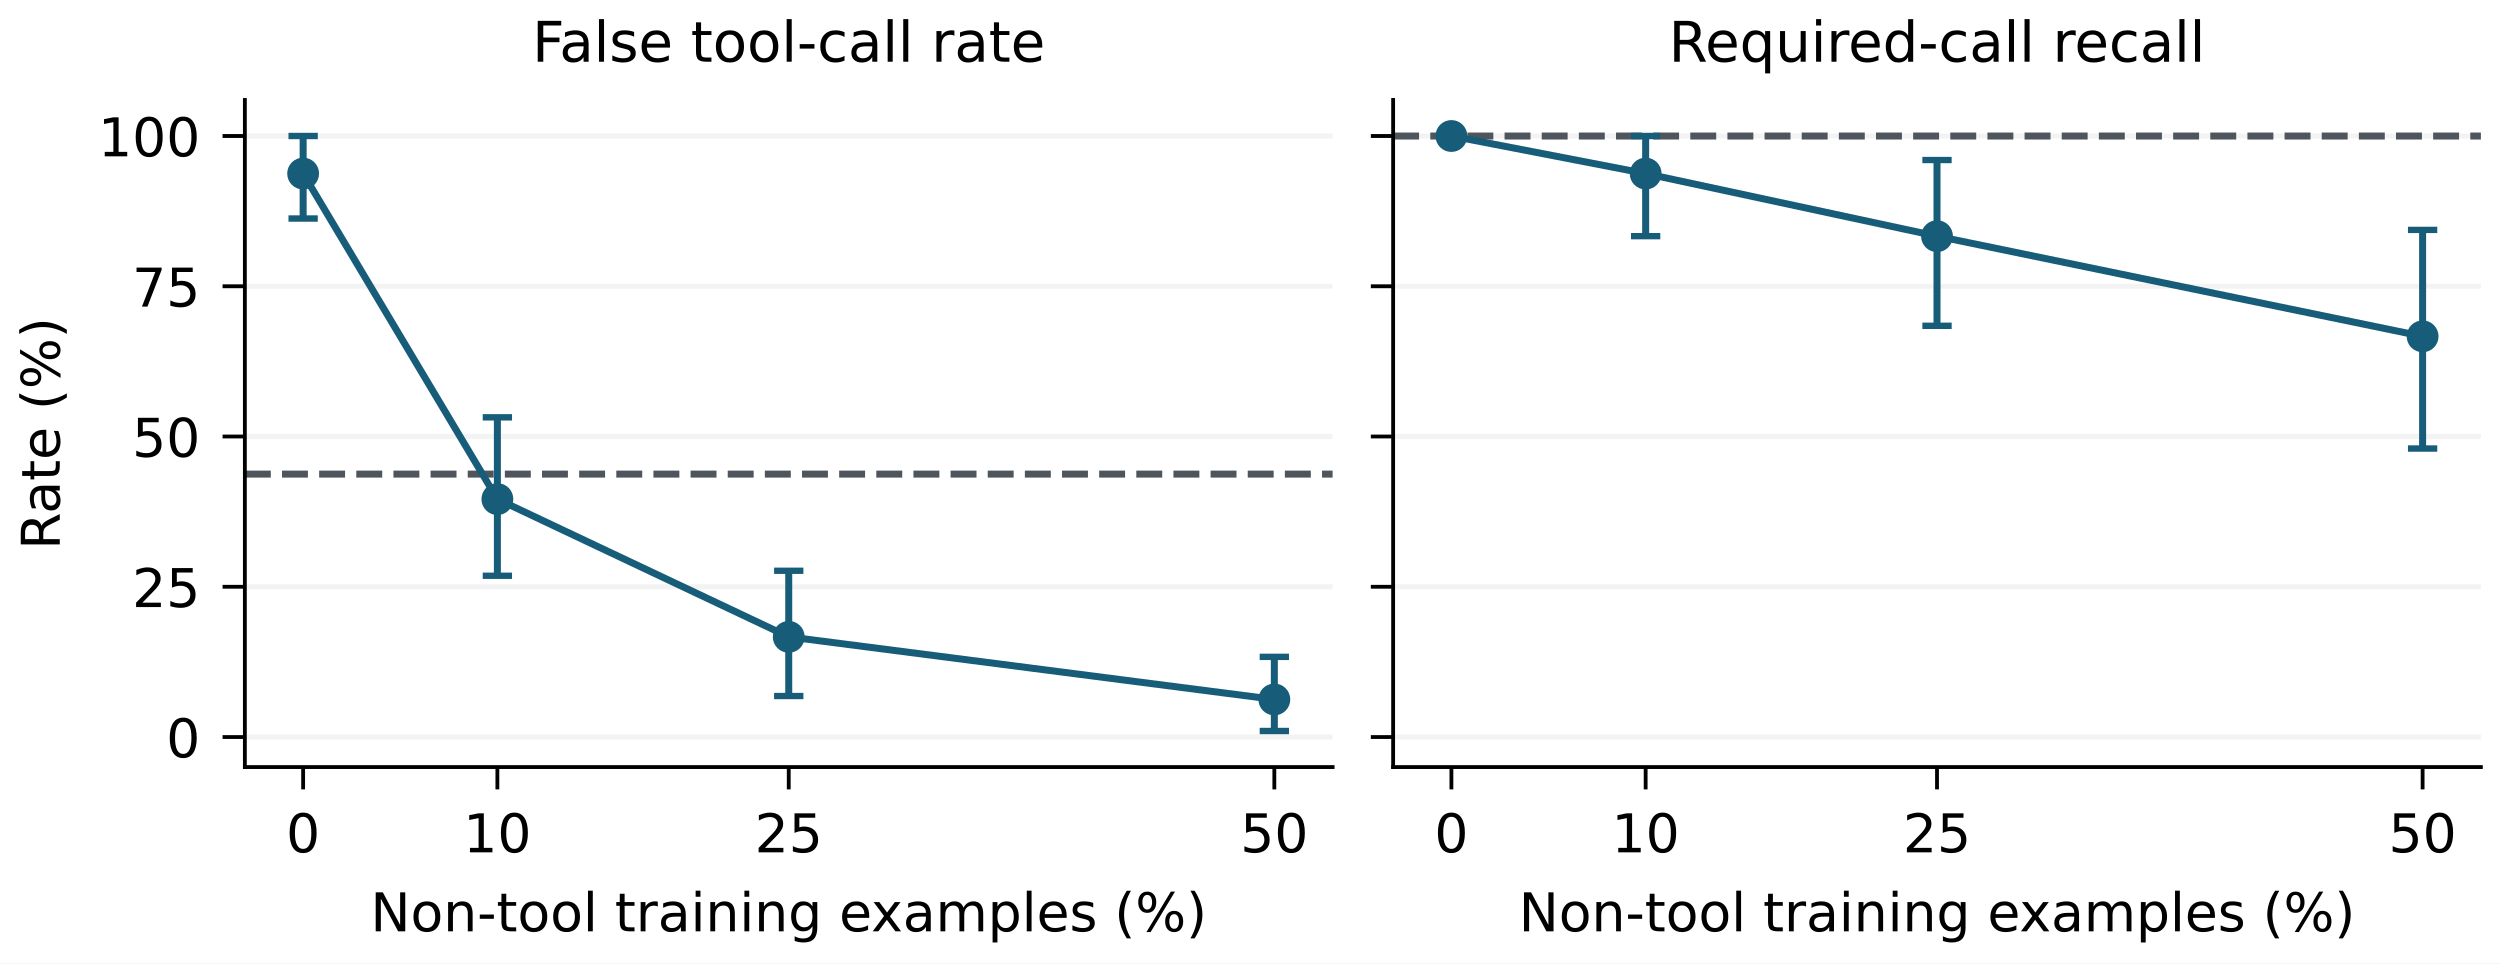
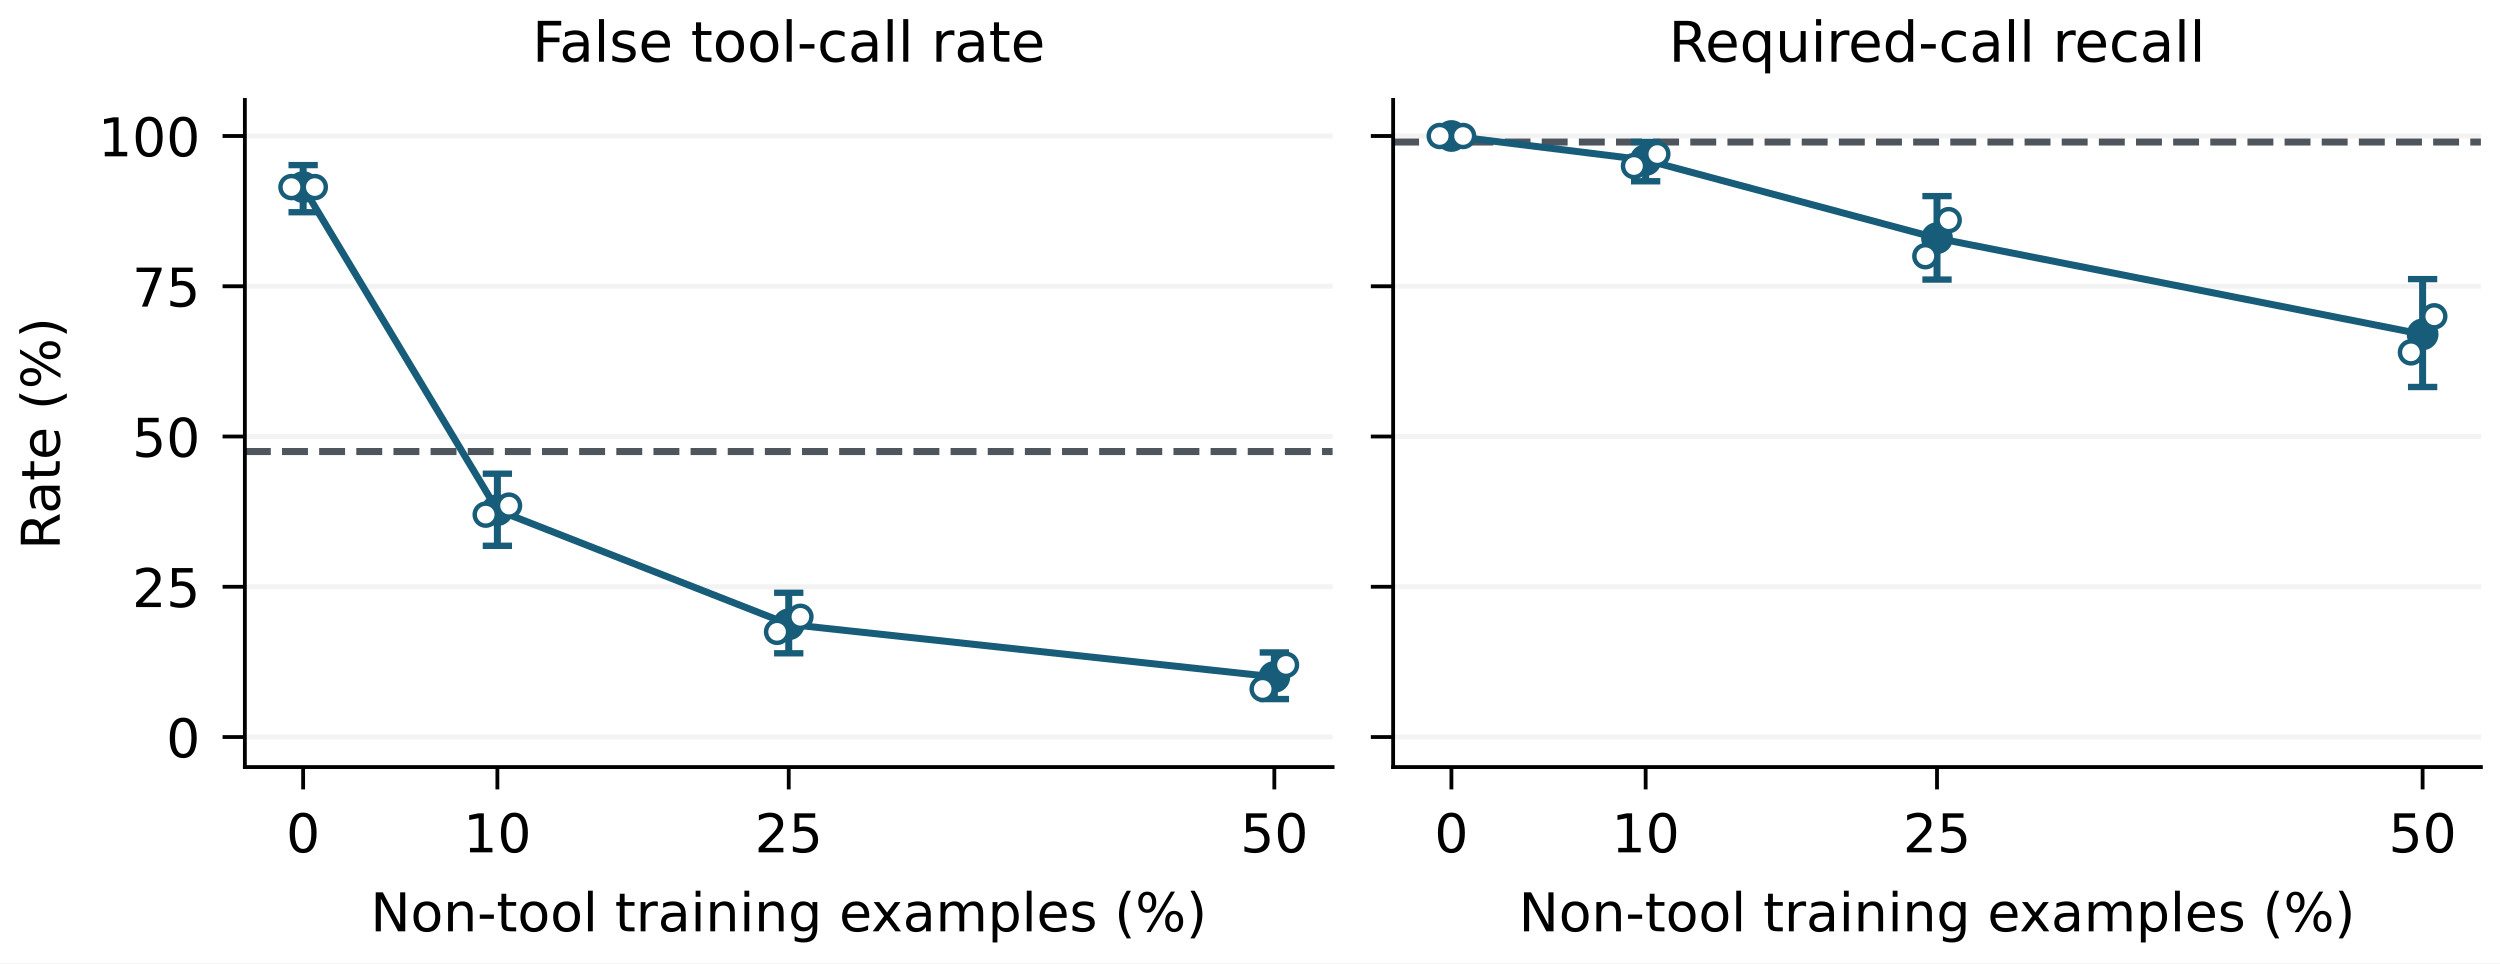
<svg xmlns="http://www.w3.org/2000/svg" xmlns:xlink="http://www.w3.org/1999/xlink" width="392.4pt" height="151.2pt" viewBox="0 0 392.4 151.2" version="1.1">
  <defs>
    <style type="text/css">*{stroke-linejoin: round; stroke-linecap: butt}</style>
  </defs>
  <g id="figure_1">
    <g id="patch_1">
      <path d="M 0 151.2  L 392.4 151.2  L 392.4 0  L 0 0  z " style="fill: #ffffff" />
    </g>
    <g id="axes_1">
      <g id="patch_2">
        <path d="M 38.434 120.399  L 209.167 120.399  L 209.167 15.687  L 38.434 15.687  z " style="fill: #ffffff" />
      </g>
      <g id="matplotlib.axis_1">
        <g id="xtick_1">
          <g id="line2d_1">
            <defs>
              <path id="m71a42f789f" d="M 0 0  L 0 3.5  " style="stroke: #000000; stroke-width: 0.6" />
            </defs>
            <g>
              <use xlink:href="#m71a42f789f" x="47.58" y="120.399" style="stroke: #000000; stroke-width: 0.6" />
            </g>
          </g>
          <g id="text_1">
            <g transform="translate(44.90789 133.7811) scale(0.084 -0.084)">
              <defs>
                <path id="DejaVuSans-13" d="M 2034 4250  Q 1547 4250 1301 3770  Q 1056 3291 1056 2328  Q 1056 1369 1301 889  Q 1547 409 2034 409  Q 2525 409 2770 889  Q 3016 1369 3016 2328  Q 3016 3291 2770 3770  Q 2525 4250 2034 4250  z M 2034 4750  Q 2819 4750 3233 4129  Q 3647 3509 3647 2328  Q 3647 1150 3233 529  Q 2819 -91 2034 -91  Q 1250 -91 836 529  Q 422 1150 422 2328  Q 422 3509 836 4129  Q 1250 4750 2034 4750  z " transform="scale(0.015625)" />
              </defs>
              <use xlink:href="#DejaVuSans-13" />
            </g>
          </g>
        </g>
        <g id="xtick_2">
          <g id="line2d_2">
            <g>
              <use xlink:href="#m71a42f789f" x="78.068" y="120.399" style="stroke: #000000; stroke-width: 0.6" />
            </g>
          </g>
          <g id="text_2">
            <g transform="translate(72.72363 133.7811) scale(0.084 -0.084)">
              <defs>
                <path id="DejaVuSans-14" d="M 794 531  L 1825 531  L 1825 4091  L 703 3866  L 703 4441  L 1819 4666  L 2450 4666  L 2450 531  L 3481 531  L 3481 0  L 794 0  L 794 531  z " transform="scale(0.015625)" />
              </defs>
              <use xlink:href="#DejaVuSans-14" />
              <use xlink:href="#DejaVuSans-13" transform="translate(63.625 0)" />
            </g>
          </g>
        </g>
        <g id="xtick_3">
          <g id="line2d_3">
            <g>
              <use xlink:href="#m71a42f789f" x="123.8" y="120.399" style="stroke: #000000; stroke-width: 0.6" />
            </g>
          </g>
          <g id="text_3">
            <g transform="translate(118.4556 133.7811) scale(0.084 -0.084)">
              <defs>
                <path id="DejaVuSans-15" d="M 1228 531  L 3431 531  L 3431 0  L 469 0  L 469 531  Q 828 903 1448 1529  Q 2069 2156 2228 2338  Q 2531 2678 2651 2914  Q 2772 3150 2772 3378  Q 2772 3750 2511 3984  Q 2250 4219 1831 4219  Q 1534 4219 1204 4116  Q 875 4013 500 3803  L 500 4441  Q 881 4594 1212 4672  Q 1544 4750 1819 4750  Q 2544 4750 2975 4387  Q 3406 4025 3406 3419  Q 3406 3131 3298 2873  Q 3191 2616 2906 2266  Q 2828 2175 2409 1742  Q 1991 1309 1228 531  z " transform="scale(0.015625)" />
                <path id="DejaVuSans-18" d="M 691 4666  L 3169 4666  L 3169 4134  L 1269 4134  L 1269 2991  Q 1406 3038 1543 3061  Q 1681 3084 1819 3084  Q 2600 3084 3056 2656  Q 3513 2228 3513 1497  Q 3513 744 3044 326  Q 2575 -91 1722 -91  Q 1428 -91 1123 -41  Q 819 9 494 109  L 494 744  Q 775 591 1075 516  Q 1375 441 1709 441  Q 2250 441 2565 725  Q 2881 1009 2881 1497  Q 2881 1984 2565 2268  Q 2250 2553 1709 2553  Q 1456 2553 1204 2497  Q 953 2441 691 2322  L 691 4666  z " transform="scale(0.015625)" />
              </defs>
              <use xlink:href="#DejaVuSans-15" />
              <use xlink:href="#DejaVuSans-18" transform="translate(63.625 0)" />
            </g>
          </g>
        </g>
        <g id="xtick_4">
          <g id="line2d_4">
            <g>
              <use xlink:href="#m71a42f789f" x="200.02" y="120.399" style="stroke: #000000; stroke-width: 0.6" />
            </g>
          </g>
          <g id="text_4">
            <g transform="translate(194.6756 133.7811) scale(0.084 -0.084)">
              <use xlink:href="#DejaVuSans-18" />
              <use xlink:href="#DejaVuSans-13" transform="translate(63.625 0)" />
            </g>
          </g>
        </g>
        <g id="text_5">
          <g transform="translate(58.14822 146.1818) scale(0.084 -0.084)">
            <defs>
              <path id="DejaVuSans-31" d="M 628 4666  L 1478 4666  L 3547 763  L 3547 4666  L 4159 4666  L 4159 0  L 3309 0  L 1241 3903  L 1241 0  L 628 0  L 628 4666  z " transform="scale(0.015625)" />
              <path id="DejaVuSans-52" d="M 1959 3097  Q 1497 3097 1228 2736  Q 959 2375 959 1747  Q 959 1119 1226 758  Q 1494 397 1959 397  Q 2419 397 2687 759  Q 2956 1122 2956 1747  Q 2956 2369 2687 2733  Q 2419 3097 1959 3097  z M 1959 3584  Q 2709 3584 3137 3096  Q 3566 2609 3566 1747  Q 3566 888 3137 398  Q 2709 -91 1959 -91  Q 1206 -91 779 398  Q 353 888 353 1747  Q 353 2609 779 3096  Q 1206 3584 1959 3584  z " transform="scale(0.015625)" />
              <path id="DejaVuSans-51" d="M 3513 2113  L 3513 0  L 2938 0  L 2938 2094  Q 2938 2591 2744 2837  Q 2550 3084 2163 3084  Q 1697 3084 1428 2787  Q 1159 2491 1159 1978  L 1159 0  L 581 0  L 581 3500  L 1159 3500  L 1159 2956  Q 1366 3272 1645 3428  Q 1925 3584 2291 3584  Q 2894 3584 3203 3211  Q 3513 2838 3513 2113  z " transform="scale(0.015625)" />
              <path id="DejaVuSans-10" d="M 313 2009  L 1997 2009  L 1997 1497  L 313 1497  L 313 2009  z " transform="scale(0.015625)" />
              <path id="DejaVuSans-57" d="M 1172 4494  L 1172 3500  L 2356 3500  L 2356 3053  L 1172 3053  L 1172 1153  Q 1172 725 1289 603  Q 1406 481 1766 481  L 2356 481  L 2356 0  L 1766 0  Q 1100 0 847 248  Q 594 497 594 1153  L 594 3053  L 172 3053  L 172 3500  L 594 3500  L 594 4494  L 1172 4494  z " transform="scale(0.015625)" />
              <path id="DejaVuSans-4f" d="M 603 4863  L 1178 4863  L 1178 0  L 603 0  L 603 4863  z " transform="scale(0.015625)" />
              <path id="DejaVuSans-3" transform="scale(0.015625)" />
              <path id="DejaVuSans-55" d="M 2631 2963  Q 2534 3019 2420 3045  Q 2306 3072 2169 3072  Q 1681 3072 1420 2755  Q 1159 2438 1159 1844  L 1159 0  L 581 0  L 581 3500  L 1159 3500  L 1159 2956  Q 1341 3275 1631 3429  Q 1922 3584 2338 3584  Q 2397 3584 2469 3576  Q 2541 3569 2628 3553  L 2631 2963  z " transform="scale(0.015625)" />
              <path id="DejaVuSans-44" d="M 2194 1759  Q 1497 1759 1228 1600  Q 959 1441 959 1056  Q 959 750 1161 570  Q 1363 391 1709 391  Q 2188 391 2477 730  Q 2766 1069 2766 1631  L 2766 1759  L 2194 1759  z M 3341 1997  L 3341 0  L 2766 0  L 2766 531  Q 2569 213 2275 61  Q 1981 -91 1556 -91  Q 1019 -91 701 211  Q 384 513 384 1019  Q 384 1609 779 1909  Q 1175 2209 1959 2209  L 2766 2209  L 2766 2266  Q 2766 2663 2505 2880  Q 2244 3097 1772 3097  Q 1472 3097 1187 3025  Q 903 2953 641 2809  L 641 3341  Q 956 3463 1253 3523  Q 1550 3584 1831 3584  Q 2591 3584 2966 3190  Q 3341 2797 3341 1997  z " transform="scale(0.015625)" />
              <path id="DejaVuSans-4c" d="M 603 3500  L 1178 3500  L 1178 0  L 603 0  L 603 3500  z M 603 4863  L 1178 4863  L 1178 4134  L 603 4134  L 603 4863  z " transform="scale(0.015625)" />
              <path id="DejaVuSans-4a" d="M 2906 1791  Q 2906 2416 2648 2759  Q 2391 3103 1925 3103  Q 1463 3103 1205 2759  Q 947 2416 947 1791  Q 947 1169 1205 825  Q 1463 481 1925 481  Q 2391 481 2648 825  Q 2906 1169 2906 1791  z M 3481 434  Q 3481 -459 3084 -895  Q 2688 -1331 1869 -1331  Q 1566 -1331 1297 -1286  Q 1028 -1241 775 -1147  L 775 -588  Q 1028 -725 1275 -790  Q 1522 -856 1778 -856  Q 2344 -856 2625 -561  Q 2906 -266 2906 331  L 2906 616  Q 2728 306 2450 153  Q 2172 0 1784 0  Q 1141 0 747 490  Q 353 981 353 1791  Q 353 2603 747 3093  Q 1141 3584 1784 3584  Q 2172 3584 2450 3431  Q 2728 3278 2906 2969  L 2906 3500  L 3481 3500  L 3481 434  z " transform="scale(0.015625)" />
              <path id="DejaVuSans-48" d="M 3597 1894  L 3597 1613  L 953 1613  Q 991 1019 1311 708  Q 1631 397 2203 397  Q 2534 397 2845 478  Q 3156 559 3463 722  L 3463 178  Q 3153 47 2828 -22  Q 2503 -91 2169 -91  Q 1331 -91 842 396  Q 353 884 353 1716  Q 353 2575 817 3079  Q 1281 3584 2069 3584  Q 2775 3584 3186 3129  Q 3597 2675 3597 1894  z M 3022 2063  Q 3016 2534 2758 2815  Q 2500 3097 2075 3097  Q 1594 3097 1305 2825  Q 1016 2553 972 2059  L 3022 2063  z " transform="scale(0.015625)" />
              <path id="DejaVuSans-5b" d="M 3513 3500  L 2247 1797  L 3578 0  L 2900 0  L 1881 1375  L 863 0  L 184 0  L 1544 1831  L 300 3500  L 978 3500  L 1906 2253  L 2834 3500  L 3513 3500  z " transform="scale(0.015625)" />
              <path id="DejaVuSans-50" d="M 3328 2828  Q 3544 3216 3844 3400  Q 4144 3584 4550 3584  Q 5097 3584 5394 3201  Q 5691 2819 5691 2113  L 5691 0  L 5113 0  L 5113 2094  Q 5113 2597 4934 2840  Q 4756 3084 4391 3084  Q 3944 3084 3684 2787  Q 3425 2491 3425 1978  L 3425 0  L 2847 0  L 2847 2094  Q 2847 2600 2669 2842  Q 2491 3084 2119 3084  Q 1678 3084 1418 2786  Q 1159 2488 1159 1978  L 1159 0  L 581 0  L 581 3500  L 1159 3500  L 1159 2956  Q 1356 3278 1631 3431  Q 1906 3584 2284 3584  Q 2666 3584 2933 3390  Q 3200 3197 3328 2828  z " transform="scale(0.015625)" />
              <path id="DejaVuSans-53" d="M 1159 525  L 1159 -1331  L 581 -1331  L 581 3500  L 1159 3500  L 1159 2969  Q 1341 3281 1617 3432  Q 1894 3584 2278 3584  Q 2916 3584 3314 3078  Q 3713 2572 3713 1747  Q 3713 922 3314 415  Q 2916 -91 2278 -91  Q 1894 -91 1617 61  Q 1341 213 1159 525  z M 3116 1747  Q 3116 2381 2855 2742  Q 2594 3103 2138 3103  Q 1681 3103 1420 2742  Q 1159 2381 1159 1747  Q 1159 1113 1420 752  Q 1681 391 2138 391  Q 2594 391 2855 752  Q 3116 1113 3116 1747  z " transform="scale(0.015625)" />
              <path id="DejaVuSans-56" d="M 2834 3397  L 2834 2853  Q 2591 2978 2328 3040  Q 2066 3103 1784 3103  Q 1356 3103 1142 2972  Q 928 2841 928 2578  Q 928 2378 1081 2264  Q 1234 2150 1697 2047  L 1894 2003  Q 2506 1872 2764 1633  Q 3022 1394 3022 966  Q 3022 478 2636 193  Q 2250 -91 1575 -91  Q 1294 -91 989 -36  Q 684 19 347 128  L 347 722  Q 666 556 975 473  Q 1284 391 1588 391  Q 1994 391 2212 530  Q 2431 669 2431 922  Q 2431 1156 2273 1281  Q 2116 1406 1581 1522  L 1381 1569  Q 847 1681 609 1914  Q 372 2147 372 2553  Q 372 3047 722 3315  Q 1072 3584 1716 3584  Q 2034 3584 2315 3537  Q 2597 3491 2834 3397  z " transform="scale(0.015625)" />
              <path id="DejaVuSans-b" d="M 1984 4856  Q 1566 4138 1362 3434  Q 1159 2731 1159 2009  Q 1159 1288 1364 580  Q 1569 -128 1984 -844  L 1484 -844  Q 1016 -109 783 600  Q 550 1309 550 2009  Q 550 2706 781 3412  Q 1013 4119 1484 4856  L 1984 4856  z " transform="scale(0.015625)" />
              <path id="DejaVuSans-8" d="M 4653 2053  Q 4381 2053 4226 1822  Q 4072 1591 4072 1178  Q 4072 772 4226 539  Q 4381 306 4653 306  Q 4919 306 5073 539  Q 5228 772 5228 1178  Q 5228 1588 5073 1820  Q 4919 2053 4653 2053  z M 4653 2450  Q 5147 2450 5437 2106  Q 5728 1763 5728 1178  Q 5728 594 5436 251  Q 5144 -91 4653 -91  Q 4153 -91 3862 251  Q 3572 594 3572 1178  Q 3572 1766 3864 2108  Q 4156 2450 4653 2450  z M 1428 4353  Q 1159 4353 1004 4120  Q 850 3888 850 3481  Q 850 3069 1003 2837  Q 1156 2606 1428 2606  Q 1700 2606 1854 2837  Q 2009 3069 2009 3481  Q 2009 3884 1853 4118  Q 1697 4353 1428 4353  z M 4250 4750  L 4750 4750  L 1831 -91  L 1331 -91  L 4250 4750  z M 1428 4750  Q 1922 4750 2215 4408  Q 2509 4066 2509 3481  Q 2509 2891 2217 2550  Q 1925 2209 1428 2209  Q 931 2209 642 2551  Q 353 2894 353 3481  Q 353 4063 643 4406  Q 934 4750 1428 4750  z " transform="scale(0.015625)" />
              <path id="DejaVuSans-c" d="M 513 4856  L 1013 4856  Q 1481 4119 1714 3412  Q 1947 2706 1947 2009  Q 1947 1309 1714 600  Q 1481 -109 1013 -844  L 513 -844  Q 928 -128 1133 580  Q 1338 1288 1338 2009  Q 1338 2731 1133 3434  Q 928 4138 513 4856  z " transform="scale(0.015625)" />
            </defs>
            <use xlink:href="#DejaVuSans-31" />
            <use xlink:href="#DejaVuSans-52" transform="translate(74.8125 0)" />
            <use xlink:href="#DejaVuSans-51" transform="translate(136 0)" />
            <use xlink:href="#DejaVuSans-10" transform="translate(199.375 0)" />
            <use xlink:href="#DejaVuSans-57" transform="translate(235.4531 0)" />
            <use xlink:href="#DejaVuSans-52" transform="translate(274.6562 0)" />
            <use xlink:href="#DejaVuSans-52" transform="translate(335.8438 0)" />
            <use xlink:href="#DejaVuSans-4f" transform="translate(397.0312 0)" />
            <use xlink:href="#DejaVuSans-3" transform="translate(424.8125 0)" />
            <use xlink:href="#DejaVuSans-57" transform="translate(456.5938 0)" />
            <use xlink:href="#DejaVuSans-55" transform="translate(495.7969 0)" />
            <use xlink:href="#DejaVuSans-44" transform="translate(536.9062 0)" />
            <use xlink:href="#DejaVuSans-4c" transform="translate(598.1875 0)" />
            <use xlink:href="#DejaVuSans-51" transform="translate(625.9688 0)" />
            <use xlink:href="#DejaVuSans-4c" transform="translate(689.3438 0)" />
            <use xlink:href="#DejaVuSans-51" transform="translate(717.125 0)" />
            <use xlink:href="#DejaVuSans-4a" transform="translate(780.5 0)" />
            <use xlink:href="#DejaVuSans-3" transform="translate(843.9844 0)" />
            <use xlink:href="#DejaVuSans-48" transform="translate(875.7656 0)" />
            <use xlink:href="#DejaVuSans-5b" transform="translate(935.5469 0)" />
            <use xlink:href="#DejaVuSans-44" transform="translate(994.7344 0)" />
            <use xlink:href="#DejaVuSans-50" transform="translate(1056.016 0)" />
            <use xlink:href="#DejaVuSans-53" transform="translate(1153.422 0)" />
            <use xlink:href="#DejaVuSans-4f" transform="translate(1216.906 0)" />
            <use xlink:href="#DejaVuSans-48" transform="translate(1244.688 0)" />
            <use xlink:href="#DejaVuSans-56" transform="translate(1306.219 0)" />
            <use xlink:href="#DejaVuSans-3" transform="translate(1358.312 0)" />
            <use xlink:href="#DejaVuSans-b" transform="translate(1390.094 0)" />
            <use xlink:href="#DejaVuSans-8" transform="translate(1429.109 0)" />
            <use xlink:href="#DejaVuSans-c" transform="translate(1524.125 0)" />
          </g>
        </g>
      </g>
      <g id="matplotlib.axis_2">
        <g id="ytick_1">
          <g id="line2d_5">
            <path d="M 38.434 115.682  L 209.167 115.682  " clip-path="url(#pc68507fe26)" style="fill: none; stroke: #b0b0b0; stroke-opacity: 0.15; stroke-width: 0.8; stroke-linecap: square" />
          </g>
          <g id="line2d_6">
            <defs>
              <path id="mefef8be463" d="M 0 0  L -3.5 0  " style="stroke: #000000; stroke-width: 0.6" />
            </defs>
            <g>
              <use xlink:href="#mefef8be463" x="38.434" y="115.682" style="stroke: #000000; stroke-width: 0.6" />
            </g>
          </g>
          <g id="text_6">
            <g transform="translate(26.08924 118.8734) scale(0.084 -0.084)">
              <use xlink:href="#DejaVuSans-13" />
            </g>
          </g>
        </g>
        <g id="ytick_2">
          <g id="line2d_7">
            <path d="M 38.434 92.098  L 209.167 92.098  " clip-path="url(#pc68507fe26)" style="fill: none; stroke: #b0b0b0; stroke-opacity: 0.15; stroke-width: 0.8; stroke-linecap: square" />
          </g>
          <g id="line2d_8">
            <g>
              <use xlink:href="#mefef8be463" x="38.434" y="92.098" style="stroke: #000000; stroke-width: 0.6" />
            </g>
          </g>
          <g id="text_7">
            <g transform="translate(20.74474 95.28951) scale(0.084 -0.084)">
              <use xlink:href="#DejaVuSans-15" />
              <use xlink:href="#DejaVuSans-18" transform="translate(63.625 0)" />
            </g>
          </g>
        </g>
        <g id="ytick_3">
          <g id="line2d_9">
            <path d="M 38.434 68.515  L 209.167 68.515  " clip-path="url(#pc68507fe26)" style="fill: none; stroke: #b0b0b0; stroke-opacity: 0.15; stroke-width: 0.8; stroke-linecap: square" />
          </g>
          <g id="line2d_10">
            <g>
              <use xlink:href="#mefef8be463" x="38.434" y="68.515" style="stroke: #000000; stroke-width: 0.6" />
            </g>
          </g>
          <g id="text_8">
            <g transform="translate(20.74474 71.70568) scale(0.084 -0.084)">
              <use xlink:href="#DejaVuSans-18" />
              <use xlink:href="#DejaVuSans-13" transform="translate(63.625 0)" />
            </g>
          </g>
        </g>
        <g id="ytick_4">
          <g id="line2d_11">
            <path d="M 38.434 44.931  L 209.167 44.931  " clip-path="url(#pc68507fe26)" style="fill: none; stroke: #b0b0b0; stroke-opacity: 0.15; stroke-width: 0.8; stroke-linecap: square" />
          </g>
          <g id="line2d_12">
            <g>
              <use xlink:href="#mefef8be463" x="38.434" y="44.931" style="stroke: #000000; stroke-width: 0.6" />
            </g>
          </g>
          <g id="text_9">
            <g transform="translate(20.74474 48.12184) scale(0.084 -0.084)">
              <defs>
                <path id="DejaVuSans-1a" d="M 525 4666  L 3525 4666  L 3525 4397  L 1831 0  L 1172 0  L 2766 4134  L 525 4134  L 525 4666  z " transform="scale(0.015625)" />
              </defs>
              <use xlink:href="#DejaVuSans-1a" />
              <use xlink:href="#DejaVuSans-18" transform="translate(63.625 0)" />
            </g>
          </g>
        </g>
        <g id="ytick_5">
          <g id="line2d_13">
            <path d="M 38.434 21.347  L 209.167 21.347  " clip-path="url(#pc68507fe26)" style="fill: none; stroke: #b0b0b0; stroke-opacity: 0.15; stroke-width: 0.8; stroke-linecap: square" />
          </g>
          <g id="line2d_14">
            <g>
              <use xlink:href="#mefef8be463" x="38.434" y="21.347" style="stroke: #000000; stroke-width: 0.6" />
            </g>
          </g>
          <g id="text_10">
            <g transform="translate(15.40024 24.538) scale(0.084 -0.084)">
              <use xlink:href="#DejaVuSans-14" />
              <use xlink:href="#DejaVuSans-13" transform="translate(63.625 0)" />
              <use xlink:href="#DejaVuSans-13" transform="translate(127.25 0)" />
            </g>
          </g>
        </g>
        <g id="text_11">
          <g transform="translate(9.382271 86.27623) rotate(-90) scale(0.084 -0.084)">
            <defs>
              <path id="DejaVuSans-35" d="M 2841 2188  Q 3044 2119 3236 1894  Q 3428 1669 3622 1275  L 4263 0  L 3584 0  L 2988 1197  Q 2756 1666 2539 1819  Q 2322 1972 1947 1972  L 1259 1972  L 1259 0  L 628 0  L 628 4666  L 2053 4666  Q 2853 4666 3247 4331  Q 3641 3997 3641 3322  Q 3641 2881 3436 2590  Q 3231 2300 2841 2188  z M 1259 4147  L 1259 2491  L 2053 2491  Q 2509 2491 2742 2702  Q 2975 2913 2975 3322  Q 2975 3731 2742 3939  Q 2509 4147 2053 4147  L 1259 4147  z " transform="scale(0.015625)" />
            </defs>
            <use xlink:href="#DejaVuSans-35" />
            <use xlink:href="#DejaVuSans-44" transform="translate(67.28125 0)" />
            <use xlink:href="#DejaVuSans-57" transform="translate(128.5625 0)" />
            <use xlink:href="#DejaVuSans-48" transform="translate(167.7656 0)" />
            <use xlink:href="#DejaVuSans-3" transform="translate(229.2969 0)" />
            <use xlink:href="#DejaVuSans-b" transform="translate(261.0781 0)" />
            <use xlink:href="#DejaVuSans-8" transform="translate(300.0938 0)" />
            <use xlink:href="#DejaVuSans-c" transform="translate(395.1094 0)" />
          </g>
        </g>
      </g>
      <g id="line2d_15">
-         <path d="M 38.434 74.411  L 209.167 74.411  " clip-path="url(#pc68507fe26)" style="fill: none; stroke-dasharray: 4.07,1.76; stroke-dashoffset: 0; stroke: #4f555c; stroke-width: 1.1" />
+         <path d="M 38.434 70.873  L 209.167 70.873  " clip-path="url(#pc68507fe26)" style="fill: none; stroke-dasharray: 4.07,1.76; stroke-dashoffset: 0; stroke: #4f555c; stroke-width: 1.1" />
      </g>
      <g id="LineCollection_1">
-         <path d="M 47.58 34.3  L 47.58 21.347  " clip-path="url(#pc68507fe26)" style="fill: none; stroke: #175c78; stroke-width: 1.1" />
-         <path d="M 78.068 90.373  L 78.068 65.504  " clip-path="url(#pc68507fe26)" style="fill: none; stroke: #175c78; stroke-width: 1.1" />
-         <path d="M 123.8 109.25  L 123.8 89.59  " clip-path="url(#pc68507fe26)" style="fill: none; stroke: #175c78; stroke-width: 1.1" />
-         <path d="M 200.02 114.739  L 200.02 103.102  " clip-path="url(#pc68507fe26)" style="fill: none; stroke: #175c78; stroke-width: 1.1" />
+         <path d="M 47.58 33.312  L 47.58 25.912  " clip-path="url(#pc68507fe26)" style="fill: none; stroke: #175c78; stroke-width: 1.1" />
+         <path d="M 78.068 85.667  L 78.068 74.354  " clip-path="url(#pc68507fe26)" style="fill: none; stroke: #175c78; stroke-width: 1.1" />
+         <path d="M 123.8 102.541  L 123.8 93.042  " clip-path="url(#pc68507fe26)" style="fill: none; stroke: #175c78; stroke-width: 1.1" />
+         <path d="M 200.02 109.724  L 200.02 102.409  " clip-path="url(#pc68507fe26)" style="fill: none; stroke: #175c78; stroke-width: 1.1" />
      </g>
      <g id="line2d_16">
        <defs>
          <path id="ma53798a6f5" d="M 2.3 0  L -2.3 -0  " style="stroke: #175c78" />
        </defs>
        <g clip-path="url(#pc68507fe26)">
-           <use xlink:href="#ma53798a6f5" x="47.58" y="34.3" style="fill: #175c78; stroke: #175c78" />
-           <use xlink:href="#ma53798a6f5" x="78.068" y="90.373" style="fill: #175c78; stroke: #175c78" />
-           <use xlink:href="#ma53798a6f5" x="123.8" y="109.25" style="fill: #175c78; stroke: #175c78" />
-           <use xlink:href="#ma53798a6f5" x="200.02" y="114.739" style="fill: #175c78; stroke: #175c78" />
+           <use xlink:href="#ma53798a6f5" x="47.58" y="33.312" style="fill: #175c78; stroke: #175c78" />
+           <use xlink:href="#ma53798a6f5" x="78.068" y="85.667" style="fill: #175c78; stroke: #175c78" />
+           <use xlink:href="#ma53798a6f5" x="123.8" y="102.541" style="fill: #175c78; stroke: #175c78" />
+           <use xlink:href="#ma53798a6f5" x="200.02" y="109.724" style="fill: #175c78; stroke: #175c78" />
        </g>
      </g>
      <g id="line2d_17">
        <g clip-path="url(#pc68507fe26)">
-           <use xlink:href="#ma53798a6f5" x="47.58" y="21.347" style="fill: #175c78; stroke: #175c78" />
-           <use xlink:href="#ma53798a6f5" x="78.068" y="65.504" style="fill: #175c78; stroke: #175c78" />
-           <use xlink:href="#ma53798a6f5" x="123.8" y="89.59" style="fill: #175c78; stroke: #175c78" />
-           <use xlink:href="#ma53798a6f5" x="200.02" y="103.102" style="fill: #175c78; stroke: #175c78" />
+           <use xlink:href="#ma53798a6f5" x="47.58" y="25.912" style="fill: #175c78; stroke: #175c78" />
+           <use xlink:href="#ma53798a6f5" x="78.068" y="74.354" style="fill: #175c78; stroke: #175c78" />
+           <use xlink:href="#ma53798a6f5" x="123.8" y="93.042" style="fill: #175c78; stroke: #175c78" />
+           <use xlink:href="#ma53798a6f5" x="200.02" y="102.409" style="fill: #175c78; stroke: #175c78" />
        </g>
      </g>
      <g id="line2d_18">
-         <path d="M 47.58 27.243  L 78.068 78.341  L 123.8 99.96  L 200.02 109.786  " clip-path="url(#pc68507fe26)" style="fill: none; stroke: #175c78; stroke-width: 1.1; stroke-linecap: square" />
+         <path d="M 47.58 29.365  L 78.068 80.071  L 123.8 97.994  L 200.02 106.249  " clip-path="url(#pc68507fe26)" style="fill: none; stroke: #175c78; stroke-width: 1.1; stroke-linecap: square" />
        <defs>
          <path id="m60b71f4838" d="M 0 2  C 0.53 2 1.039 1.789 1.414 1.414  C 1.789 1.039 2 0.53 2 0  C 2 -0.53 1.789 -1.039 1.414 -1.414  C 1.039 -1.789 0.53 -2 0 -2  C -0.53 -2 -1.039 -1.789 -1.414 -1.414  C -1.789 -1.039 -2 -0.53 -2 0  C -2 0.53 -1.789 1.039 -1.414 1.414  C -1.039 1.789 -0.53 2 0 2  z " style="stroke: #175c78" />
        </defs>
        <g clip-path="url(#pc68507fe26)">
-           <use xlink:href="#m60b71f4838" x="47.58" y="27.243" style="fill: #175c78; stroke: #175c78" />
-           <use xlink:href="#m60b71f4838" x="78.068" y="78.341" style="fill: #175c78; stroke: #175c78" />
-           <use xlink:href="#m60b71f4838" x="123.8" y="99.96" style="fill: #175c78; stroke: #175c78" />
-           <use xlink:href="#m60b71f4838" x="200.02" y="109.786" style="fill: #175c78; stroke: #175c78" />
+           <use xlink:href="#m60b71f4838" x="47.58" y="29.365" style="fill: #175c78; stroke: #175c78" />
+           <use xlink:href="#m60b71f4838" x="78.068" y="80.071" style="fill: #175c78; stroke: #175c78" />
+           <use xlink:href="#m60b71f4838" x="123.8" y="97.994" style="fill: #175c78; stroke: #175c78" />
+           <use xlink:href="#m60b71f4838" x="200.02" y="106.249" style="fill: #175c78; stroke: #175c78" />
        </g>
      </g>
      <g id="patch_3">
        <path d="M 38.434 120.399  L 38.434 15.687  " style="fill: none; stroke: #000000; stroke-width: 0.6; stroke-linejoin: miter; stroke-linecap: square" />
      </g>
      <g id="patch_4">
        <path d="M 38.434 120.399  L 209.167 120.399  " style="fill: none; stroke: #000000; stroke-width: 0.6; stroke-linejoin: miter; stroke-linecap: square" />
+       </g>
+       <g id="PathCollection_1">
+         <defs>
+           <path id="m623ca6ed1c" d="M 0 1.732  C 0.459 1.732 0.9 1.55 1.225 1.225  C 1.55 0.9 1.732 0.459 1.732 0  C 1.732 -0.459 1.55 -0.9 1.225 -1.225  C 0.9 -1.55 0.459 -1.732 0 -1.732  C -0.459 -1.732 -0.9 -1.55 -1.225 -1.225  C -1.55 -0.9 -1.732 -0.459 -1.732 0  C -1.732 0.459 -1.55 0.9 -1.225 1.225  C -0.9 1.55 -0.459 1.732 0 1.732  z " style="stroke: #175c78; stroke-width: 0.7" />
+         </defs>
+         <g clip-path="url(#pc68507fe26)">
+           <use xlink:href="#m623ca6ed1c" x="45.751" y="29.365" style="fill: #ffffff; stroke: #175c78; stroke-width: 0.7" />
+           <use xlink:href="#m623ca6ed1c" x="76.239" y="80.778" style="fill: #ffffff; stroke: #175c78; stroke-width: 0.7" />
+           <use xlink:href="#m623ca6ed1c" x="121.971" y="99.174" style="fill: #ffffff; stroke: #175c78; stroke-width: 0.7" />
+           <use xlink:href="#m623ca6ed1c" x="198.191" y="108.136" style="fill: #ffffff; stroke: #175c78; stroke-width: 0.7" />
+         </g>
+       </g>
+       <g id="PathCollection_2">
+         <g clip-path="url(#pc68507fe26)">
+           <use xlink:href="#m623ca6ed1c" x="49.409" y="29.365" style="fill: #ffffff; stroke: #175c78; stroke-width: 0.7" />
+           <use xlink:href="#m623ca6ed1c" x="79.897" y="79.363" style="fill: #ffffff; stroke: #175c78; stroke-width: 0.7" />
+           <use xlink:href="#m623ca6ed1c" x="125.629" y="96.815" style="fill: #ffffff; stroke: #175c78; stroke-width: 0.7" />
+           <use xlink:href="#m623ca6ed1c" x="201.849" y="104.362" style="fill: #ffffff; stroke: #175c78; stroke-width: 0.7" />
+         </g>
      </g>
      <g id="text_12">
        <g transform="translate(83.54081 9.686865) scale(0.088 -0.088)">
          <defs>
            <path id="DejaVuSans-29" d="M 628 4666  L 3309 4666  L 3309 4134  L 1259 4134  L 1259 2759  L 3109 2759  L 3109 2228  L 1259 2228  L 1259 0  L 628 0  L 628 4666  z " transform="scale(0.015625)" />
            <path id="DejaVuSans-46" d="M 3122 3366  L 3122 2828  Q 2878 2963 2633 3030  Q 2388 3097 2138 3097  Q 1578 3097 1268 2742  Q 959 2388 959 1747  Q 959 1106 1268 751  Q 1578 397 2138 397  Q 2388 397 2633 464  Q 2878 531 3122 666  L 3122 134  Q 2881 22 2623 -34  Q 2366 -91 2075 -91  Q 1284 -91 818 406  Q 353 903 353 1747  Q 353 2603 823 3093  Q 1294 3584 2113 3584  Q 2378 3584 2631 3529  Q 2884 3475 3122 3366  z " transform="scale(0.015625)" />
          </defs>
          <use xlink:href="#DejaVuSans-29" />
          <use xlink:href="#DejaVuSans-44" transform="translate(48.34375 0)" />
          <use xlink:href="#DejaVuSans-4f" transform="translate(109.625 0)" />
          <use xlink:href="#DejaVuSans-56" transform="translate(137.4062 0)" />
          <use xlink:href="#DejaVuSans-48" transform="translate(189.5 0)" />
          <use xlink:href="#DejaVuSans-3" transform="translate(251.0312 0)" />
          <use xlink:href="#DejaVuSans-57" transform="translate(282.8125 0)" />
          <use xlink:href="#DejaVuSans-52" transform="translate(322.0156 0)" />
          <use xlink:href="#DejaVuSans-52" transform="translate(383.2031 0)" />
          <use xlink:href="#DejaVuSans-4f" transform="translate(444.3906 0)" />
          <use xlink:href="#DejaVuSans-10" transform="translate(472.1719 0)" />
          <use xlink:href="#DejaVuSans-46" transform="translate(508.25 0)" />
          <use xlink:href="#DejaVuSans-44" transform="translate(563.2344 0)" />
          <use xlink:href="#DejaVuSans-4f" transform="translate(624.5156 0)" />
          <use xlink:href="#DejaVuSans-4f" transform="translate(652.2969 0)" />
          <use xlink:href="#DejaVuSans-3" transform="translate(680.0781 0)" />
          <use xlink:href="#DejaVuSans-55" transform="translate(711.8594 0)" />
          <use xlink:href="#DejaVuSans-44" transform="translate(752.9688 0)" />
          <use xlink:href="#DejaVuSans-57" transform="translate(814.25 0)" />
          <use xlink:href="#DejaVuSans-48" transform="translate(853.4531 0)" />
        </g>
      </g>
    </g>
    <g id="axes_2">
      <g id="patch_5">
        <path d="M 218.667 120.399  L 389.4 120.399  L 389.4 15.687  L 218.667 15.687  z " style="fill: #ffffff" />
      </g>
      <g id="matplotlib.axis_3">
        <g id="xtick_5">
          <g id="line2d_19">
            <g>
              <use xlink:href="#m71a42f789f" x="227.813" y="120.399" style="stroke: #000000; stroke-width: 0.6" />
            </g>
          </g>
          <g id="text_13">
            <g transform="translate(225.1411 133.7811) scale(0.084 -0.084)">
              <use xlink:href="#DejaVuSans-13" />
            </g>
          </g>
        </g>
        <g id="xtick_6">
          <g id="line2d_20">
            <g>
              <use xlink:href="#m71a42f789f" x="258.301" y="120.399" style="stroke: #000000; stroke-width: 0.6" />
            </g>
          </g>
          <g id="text_14">
            <g transform="translate(252.9569 133.7811) scale(0.084 -0.084)">
              <use xlink:href="#DejaVuSans-14" />
              <use xlink:href="#DejaVuSans-13" transform="translate(63.625 0)" />
            </g>
          </g>
        </g>
        <g id="xtick_7">
          <g id="line2d_21">
            <g>
              <use xlink:href="#m71a42f789f" x="304.033" y="120.399" style="stroke: #000000; stroke-width: 0.6" />
            </g>
          </g>
          <g id="text_15">
            <g transform="translate(298.6889 133.7811) scale(0.084 -0.084)">
              <use xlink:href="#DejaVuSans-15" />
              <use xlink:href="#DejaVuSans-18" transform="translate(63.625 0)" />
            </g>
          </g>
        </g>
        <g id="xtick_8">
          <g id="line2d_22">
            <g>
              <use xlink:href="#m71a42f789f" x="380.253" y="120.399" style="stroke: #000000; stroke-width: 0.6" />
            </g>
          </g>
          <g id="text_16">
            <g transform="translate(374.9089 133.7811) scale(0.084 -0.084)">
              <use xlink:href="#DejaVuSans-18" />
              <use xlink:href="#DejaVuSans-13" transform="translate(63.625 0)" />
            </g>
          </g>
        </g>
        <g id="text_17">
          <g transform="translate(238.3815 146.1818) scale(0.084 -0.084)">
            <use xlink:href="#DejaVuSans-31" />
            <use xlink:href="#DejaVuSans-52" transform="translate(74.8125 0)" />
            <use xlink:href="#DejaVuSans-51" transform="translate(136 0)" />
            <use xlink:href="#DejaVuSans-10" transform="translate(199.375 0)" />
            <use xlink:href="#DejaVuSans-57" transform="translate(235.4531 0)" />
            <use xlink:href="#DejaVuSans-52" transform="translate(274.6562 0)" />
            <use xlink:href="#DejaVuSans-52" transform="translate(335.8438 0)" />
            <use xlink:href="#DejaVuSans-4f" transform="translate(397.0312 0)" />
            <use xlink:href="#DejaVuSans-3" transform="translate(424.8125 0)" />
            <use xlink:href="#DejaVuSans-57" transform="translate(456.5938 0)" />
            <use xlink:href="#DejaVuSans-55" transform="translate(495.7969 0)" />
            <use xlink:href="#DejaVuSans-44" transform="translate(536.9062 0)" />
            <use xlink:href="#DejaVuSans-4c" transform="translate(598.1875 0)" />
            <use xlink:href="#DejaVuSans-51" transform="translate(625.9688 0)" />
            <use xlink:href="#DejaVuSans-4c" transform="translate(689.3438 0)" />
            <use xlink:href="#DejaVuSans-51" transform="translate(717.125 0)" />
            <use xlink:href="#DejaVuSans-4a" transform="translate(780.5 0)" />
            <use xlink:href="#DejaVuSans-3" transform="translate(843.9844 0)" />
            <use xlink:href="#DejaVuSans-48" transform="translate(875.7656 0)" />
            <use xlink:href="#DejaVuSans-5b" transform="translate(935.5469 0)" />
            <use xlink:href="#DejaVuSans-44" transform="translate(994.7344 0)" />
            <use xlink:href="#DejaVuSans-50" transform="translate(1056.016 0)" />
            <use xlink:href="#DejaVuSans-53" transform="translate(1153.422 0)" />
            <use xlink:href="#DejaVuSans-4f" transform="translate(1216.906 0)" />
            <use xlink:href="#DejaVuSans-48" transform="translate(1244.688 0)" />
            <use xlink:href="#DejaVuSans-56" transform="translate(1306.219 0)" />
            <use xlink:href="#DejaVuSans-3" transform="translate(1358.312 0)" />
            <use xlink:href="#DejaVuSans-b" transform="translate(1390.094 0)" />
            <use xlink:href="#DejaVuSans-8" transform="translate(1429.109 0)" />
            <use xlink:href="#DejaVuSans-c" transform="translate(1524.125 0)" />
          </g>
        </g>
      </g>
      <g id="matplotlib.axis_4">
        <g id="ytick_6">
          <g id="line2d_23">
            <path d="M 218.667 115.682  L 389.4 115.682  " clip-path="url(#pb0a268cc2e)" style="fill: none; stroke: #b0b0b0; stroke-opacity: 0.15; stroke-width: 0.8; stroke-linecap: square" />
          </g>
          <g id="line2d_24">
            <g>
              <use xlink:href="#mefef8be463" x="218.667" y="115.682" style="stroke: #000000; stroke-width: 0.6" />
            </g>
          </g>
        </g>
        <g id="ytick_7">
          <g id="line2d_25">
            <path d="M 218.667 92.098  L 389.4 92.098  " clip-path="url(#pb0a268cc2e)" style="fill: none; stroke: #b0b0b0; stroke-opacity: 0.15; stroke-width: 0.8; stroke-linecap: square" />
          </g>
          <g id="line2d_26">
            <g>
              <use xlink:href="#mefef8be463" x="218.667" y="92.098" style="stroke: #000000; stroke-width: 0.6" />
            </g>
          </g>
        </g>
        <g id="ytick_8">
          <g id="line2d_27">
            <path d="M 218.667 68.515  L 389.4 68.515  " clip-path="url(#pb0a268cc2e)" style="fill: none; stroke: #b0b0b0; stroke-opacity: 0.15; stroke-width: 0.8; stroke-linecap: square" />
          </g>
          <g id="line2d_28">
            <g>
              <use xlink:href="#mefef8be463" x="218.667" y="68.515" style="stroke: #000000; stroke-width: 0.6" />
            </g>
          </g>
        </g>
        <g id="ytick_9">
          <g id="line2d_29">
            <path d="M 218.667 44.931  L 389.4 44.931  " clip-path="url(#pb0a268cc2e)" style="fill: none; stroke: #b0b0b0; stroke-opacity: 0.15; stroke-width: 0.8; stroke-linecap: square" />
          </g>
          <g id="line2d_30">
            <g>
              <use xlink:href="#mefef8be463" x="218.667" y="44.931" style="stroke: #000000; stroke-width: 0.6" />
            </g>
          </g>
        </g>
        <g id="ytick_10">
          <g id="line2d_31">
            <path d="M 218.667 21.347  L 389.4 21.347  " clip-path="url(#pb0a268cc2e)" style="fill: none; stroke: #b0b0b0; stroke-opacity: 0.15; stroke-width: 0.8; stroke-linecap: square" />
          </g>
          <g id="line2d_32">
            <g>
              <use xlink:href="#mefef8be463" x="218.667" y="21.347" style="stroke: #000000; stroke-width: 0.6" />
            </g>
          </g>
        </g>
      </g>
      <g id="line2d_33">
-         <path d="M 218.667 21.347  L 389.4 21.347  " clip-path="url(#pb0a268cc2e)" style="fill: none; stroke-dasharray: 4.07,1.76; stroke-dashoffset: 0; stroke: #4f555c; stroke-width: 1.1" />
+         <path d="M 218.667 22.29  L 389.4 22.29  " clip-path="url(#pb0a268cc2e)" style="fill: none; stroke-dasharray: 4.07,1.76; stroke-dashoffset: 0; stroke: #4f555c; stroke-width: 1.1" />
      </g>
      <g id="LineCollection_2">
        <path d="M 227.813 21.347  L 227.813 21.347  " clip-path="url(#pb0a268cc2e)" style="fill: none; stroke: #175c78; stroke-width: 1.1" />
-         <path d="M 258.301 37.07  L 258.301 21.347  " clip-path="url(#pb0a268cc2e)" style="fill: none; stroke: #175c78; stroke-width: 1.1" />
-         <path d="M 304.033 51.137  L 304.033 25.12  " clip-path="url(#pb0a268cc2e)" style="fill: none; stroke: #175c78; stroke-width: 1.1" />
-         <path d="M 380.253 70.401  L 380.253 36.087  " clip-path="url(#pb0a268cc2e)" style="fill: none; stroke: #175c78; stroke-width: 1.1" />
+         <path d="M 258.301 28.449  L 258.301 22.29  " clip-path="url(#pb0a268cc2e)" style="fill: none; stroke: #175c78; stroke-width: 1.1" />
+         <path d="M 304.033 43.883  L 304.033 30.781  " clip-path="url(#pb0a268cc2e)" style="fill: none; stroke: #175c78; stroke-width: 1.1" />
+         <path d="M 380.253 60.742  L 380.253 43.807  " clip-path="url(#pb0a268cc2e)" style="fill: none; stroke: #175c78; stroke-width: 1.1" />
      </g>
      <g id="line2d_34">
        <g clip-path="url(#pb0a268cc2e)">
          <use xlink:href="#ma53798a6f5" x="227.813" y="21.347" style="fill: #175c78; stroke: #175c78" />
-           <use xlink:href="#ma53798a6f5" x="258.301" y="37.07" style="fill: #175c78; stroke: #175c78" />
-           <use xlink:href="#ma53798a6f5" x="304.033" y="51.137" style="fill: #175c78; stroke: #175c78" />
-           <use xlink:href="#ma53798a6f5" x="380.253" y="70.401" style="fill: #175c78; stroke: #175c78" />
+           <use xlink:href="#ma53798a6f5" x="258.301" y="28.449" style="fill: #175c78; stroke: #175c78" />
+           <use xlink:href="#ma53798a6f5" x="304.033" y="43.883" style="fill: #175c78; stroke: #175c78" />
+           <use xlink:href="#ma53798a6f5" x="380.253" y="60.742" style="fill: #175c78; stroke: #175c78" />
        </g>
      </g>
      <g id="line2d_35">
        <g clip-path="url(#pb0a268cc2e)">
          <use xlink:href="#ma53798a6f5" x="227.813" y="21.347" style="fill: #175c78; stroke: #175c78" />
-           <use xlink:href="#ma53798a6f5" x="258.301" y="21.347" style="fill: #175c78; stroke: #175c78" />
-           <use xlink:href="#ma53798a6f5" x="304.033" y="25.12" style="fill: #175c78; stroke: #175c78" />
-           <use xlink:href="#ma53798a6f5" x="380.253" y="36.087" style="fill: #175c78; stroke: #175c78" />
+           <use xlink:href="#ma53798a6f5" x="258.301" y="22.29" style="fill: #175c78; stroke: #175c78" />
+           <use xlink:href="#ma53798a6f5" x="304.033" y="30.781" style="fill: #175c78; stroke: #175c78" />
+           <use xlink:href="#ma53798a6f5" x="380.253" y="43.807" style="fill: #175c78; stroke: #175c78" />
        </g>
      </g>
      <g id="line2d_36">
-         <path d="M 227.813 21.347  L 258.301 27.243  L 304.033 37.07  L 380.253 52.792  " clip-path="url(#pb0a268cc2e)" style="fill: none; stroke: #175c78; stroke-width: 1.1; stroke-linecap: square" />
+         <path d="M 227.813 21.347  L 258.301 25.12  L 304.033 37.384  L 380.253 52.478  " clip-path="url(#pb0a268cc2e)" style="fill: none; stroke: #175c78; stroke-width: 1.1; stroke-linecap: square" />
        <g clip-path="url(#pb0a268cc2e)">
          <use xlink:href="#m60b71f4838" x="227.813" y="21.347" style="fill: #175c78; stroke: #175c78" />
-           <use xlink:href="#m60b71f4838" x="258.301" y="27.243" style="fill: #175c78; stroke: #175c78" />
-           <use xlink:href="#m60b71f4838" x="304.033" y="37.07" style="fill: #175c78; stroke: #175c78" />
-           <use xlink:href="#m60b71f4838" x="380.253" y="52.792" style="fill: #175c78; stroke: #175c78" />
+           <use xlink:href="#m60b71f4838" x="258.301" y="25.12" style="fill: #175c78; stroke: #175c78" />
+           <use xlink:href="#m60b71f4838" x="304.033" y="37.384" style="fill: #175c78; stroke: #175c78" />
+           <use xlink:href="#m60b71f4838" x="380.253" y="52.478" style="fill: #175c78; stroke: #175c78" />
        </g>
      </g>
      <g id="patch_6">
        <path d="M 218.667 120.399  L 218.667 15.687  " style="fill: none; stroke: #000000; stroke-width: 0.6; stroke-linejoin: miter; stroke-linecap: square" />
      </g>
      <g id="patch_7">
        <path d="M 218.667 120.399  L 389.4 120.399  " style="fill: none; stroke: #000000; stroke-width: 0.6; stroke-linejoin: miter; stroke-linecap: square" />
+       </g>
+       <g id="PathCollection_3">
+         <g clip-path="url(#pb0a268cc2e)">
+           <use xlink:href="#m623ca6ed1c" x="225.984" y="21.347" style="fill: #ffffff; stroke: #175c78; stroke-width: 0.7" />
+           <use xlink:href="#m623ca6ed1c" x="256.472" y="26.064" style="fill: #ffffff; stroke: #175c78; stroke-width: 0.7" />
+           <use xlink:href="#m623ca6ed1c" x="302.204" y="40.214" style="fill: #ffffff; stroke: #175c78; stroke-width: 0.7" />
+           <use xlink:href="#m623ca6ed1c" x="378.424" y="55.308" style="fill: #ffffff; stroke: #175c78; stroke-width: 0.7" />
+         </g>
+       </g>
+       <g id="PathCollection_4">
+         <g clip-path="url(#pb0a268cc2e)">
+           <use xlink:href="#m623ca6ed1c" x="229.643" y="21.347" style="fill: #ffffff; stroke: #175c78; stroke-width: 0.7" />
+           <use xlink:href="#m623ca6ed1c" x="260.131" y="24.177" style="fill: #ffffff; stroke: #175c78; stroke-width: 0.7" />
+           <use xlink:href="#m623ca6ed1c" x="305.863" y="34.554" style="fill: #ffffff; stroke: #175c78; stroke-width: 0.7" />
+           <use xlink:href="#m623ca6ed1c" x="382.083" y="49.648" style="fill: #ffffff; stroke: #175c78; stroke-width: 0.7" />
+         </g>
      </g>
      <g id="text_18">
        <g transform="translate(261.9233 9.686865) scale(0.088 -0.088)">
          <defs>
            <path id="DejaVuSans-54" d="M 947 1747  Q 947 1113 1208 752  Q 1469 391 1925 391  Q 2381 391 2643 752  Q 2906 1113 2906 1747  Q 2906 2381 2643 2742  Q 2381 3103 1925 3103  Q 1469 3103 1208 2742  Q 947 2381 947 1747  z M 2906 525  Q 2725 213 2448 61  Q 2172 -91 1784 -91  Q 1150 -91 751 415  Q 353 922 353 1747  Q 353 2572 751 3078  Q 1150 3584 1784 3584  Q 2172 3584 2448 3432  Q 2725 3281 2906 2969  L 2906 3500  L 3481 3500  L 3481 -1331  L 2906 -1331  L 2906 525  z " transform="scale(0.015625)" />
            <path id="DejaVuSans-58" d="M 544 1381  L 544 3500  L 1119 3500  L 1119 1403  Q 1119 906 1312 657  Q 1506 409 1894 409  Q 2359 409 2629 706  Q 2900 1003 2900 1516  L 2900 3500  L 3475 3500  L 3475 0  L 2900 0  L 2900 538  Q 2691 219 2414 64  Q 2138 -91 1772 -91  Q 1169 -91 856 284  Q 544 659 544 1381  z M 1991 3584  L 1991 3584  z " transform="scale(0.015625)" />
            <path id="DejaVuSans-47" d="M 2906 2969  L 2906 4863  L 3481 4863  L 3481 0  L 2906 0  L 2906 525  Q 2725 213 2448 61  Q 2172 -91 1784 -91  Q 1150 -91 751 415  Q 353 922 353 1747  Q 353 2572 751 3078  Q 1150 3584 1784 3584  Q 2172 3584 2448 3432  Q 2725 3281 2906 2969  z M 947 1747  Q 947 1113 1208 752  Q 1469 391 1925 391  Q 2381 391 2643 752  Q 2906 1113 2906 1747  Q 2906 2381 2643 2742  Q 2381 3103 1925 3103  Q 1469 3103 1208 2742  Q 947 2381 947 1747  z " transform="scale(0.015625)" />
          </defs>
          <use xlink:href="#DejaVuSans-35" />
          <use xlink:href="#DejaVuSans-48" transform="translate(65 0)" />
          <use xlink:href="#DejaVuSans-54" transform="translate(126.5312 0)" />
          <use xlink:href="#DejaVuSans-58" transform="translate(190.0156 0)" />
          <use xlink:href="#DejaVuSans-4c" transform="translate(253.3906 0)" />
          <use xlink:href="#DejaVuSans-55" transform="translate(281.1719 0)" />
          <use xlink:href="#DejaVuSans-48" transform="translate(320.0781 0)" />
          <use xlink:href="#DejaVuSans-47" transform="translate(381.6094 0)" />
          <use xlink:href="#DejaVuSans-10" transform="translate(445.0938 0)" />
          <use xlink:href="#DejaVuSans-46" transform="translate(481.1719 0)" />
          <use xlink:href="#DejaVuSans-44" transform="translate(536.1562 0)" />
          <use xlink:href="#DejaVuSans-4f" transform="translate(597.4375 0)" />
          <use xlink:href="#DejaVuSans-4f" transform="translate(625.2188 0)" />
          <use xlink:href="#DejaVuSans-3" transform="translate(653 0)" />
          <use xlink:href="#DejaVuSans-55" transform="translate(684.7812 0)" />
          <use xlink:href="#DejaVuSans-48" transform="translate(723.6875 0)" />
          <use xlink:href="#DejaVuSans-46" transform="translate(785.2188 0)" />
          <use xlink:href="#DejaVuSans-44" transform="translate(840.2031 0)" />
          <use xlink:href="#DejaVuSans-4f" transform="translate(901.4844 0)" />
          <use xlink:href="#DejaVuSans-4f" transform="translate(929.2656 0)" />
        </g>
      </g>
    </g>
  </g>
  <defs>
    <clipPath id="pc68507fe26">
      <rect x="38.434" y="15.687" width="170.733" height="104.712" />
    </clipPath>
    <clipPath id="pb0a268cc2e">
      <rect x="218.667" y="15.687" width="170.733" height="104.712" />
    </clipPath>
  </defs>
</svg>
